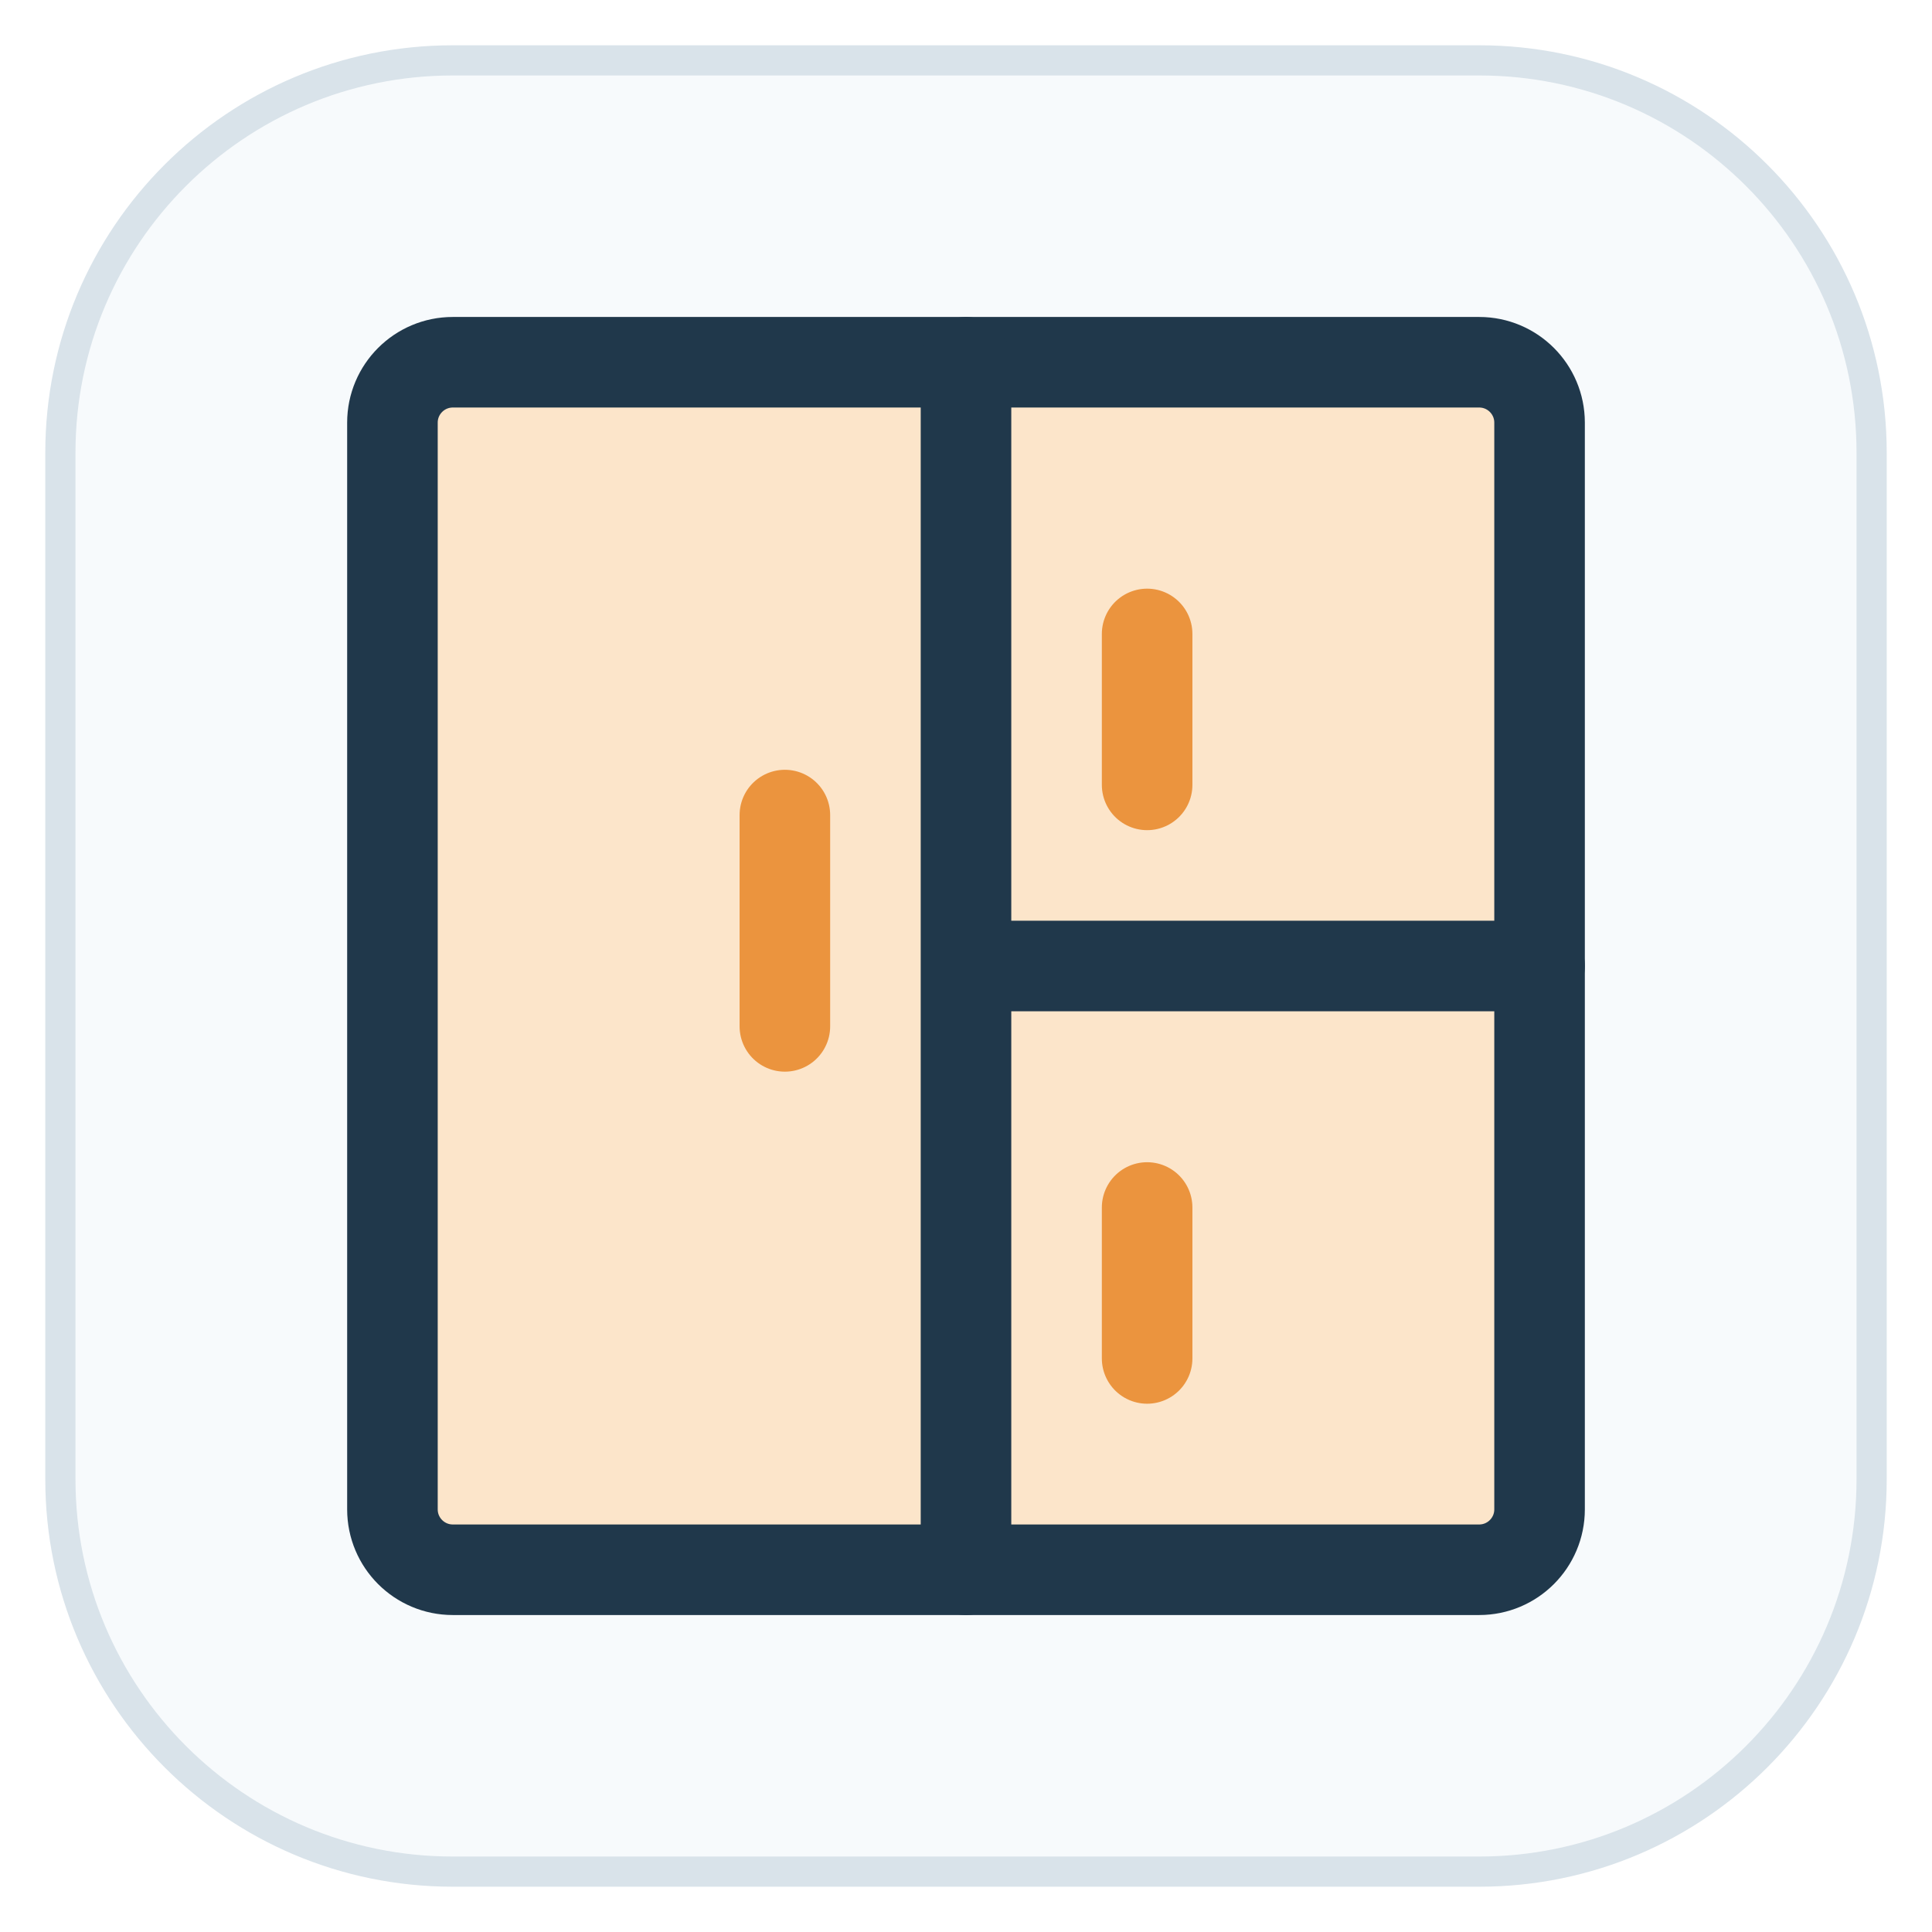
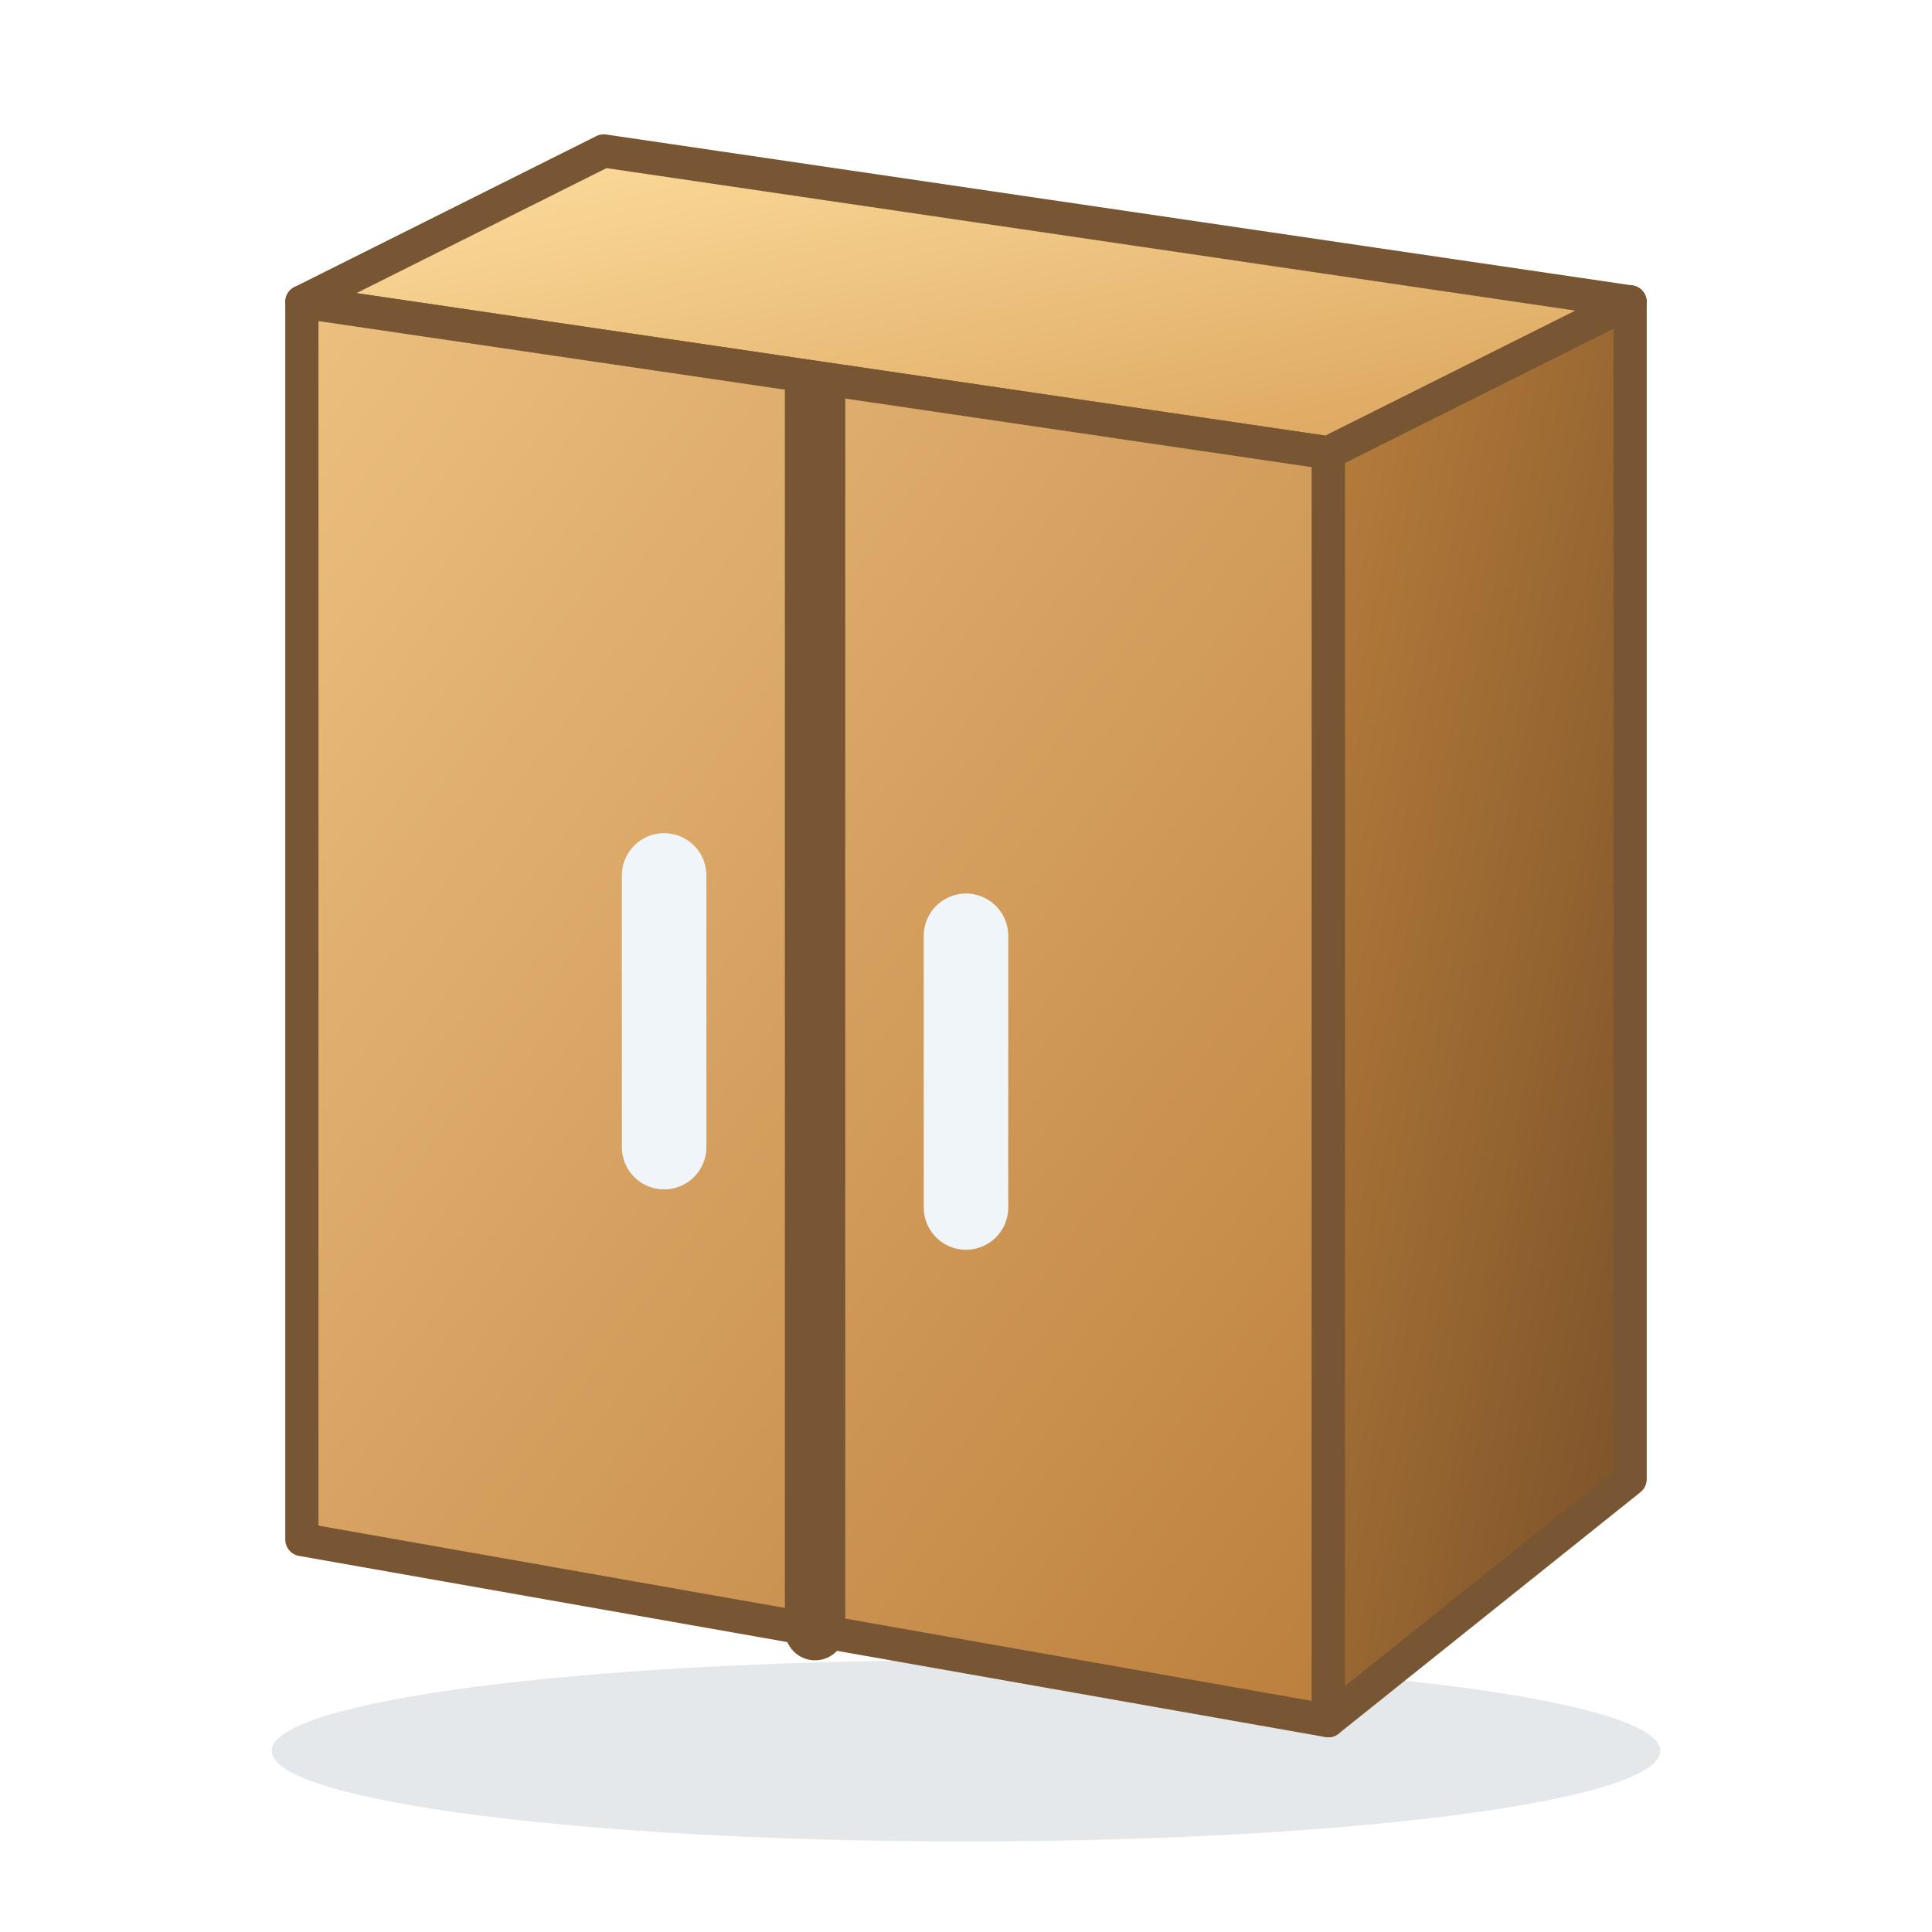
<svg xmlns="http://www.w3.org/2000/svg" width="64" height="64" viewBox="0 0 64 64">
-   <rect x="2" y="2" width="60" height="60" rx="13" fill="#F7FAFC" stroke="#D9E3EA" stroke-width="1" />
-   <g stroke="#20384B" stroke-width="3" stroke-linecap="round" stroke-linejoin="round">
-     <rect x="13" y="12" width="38" height="40" rx="2" fill="#FCE5CA" />
-     <path d="M32 12V52M32 32H51" fill="none" stroke="#20384B" stroke-width="3" />
-     <path d="M26 27V34M38 21V26M38 40V45" fill="none" stroke="#EB943E" stroke-width="3" />
+   <defs>
+     <linearGradient id="wood" x1="0" y1="0" x2="1" y2="1">
+       <stop stop-color="#EDC080" />
+       <stop offset="1" stop-color="#BC7F3D" />
+     </linearGradient>
+     <linearGradient id="top" x1="0" y1="0" x2="1" y2="1">
+       <stop stop-color="#FFE0A0" />
+       <stop offset="1" stop-color="#D9A15A" />
+     </linearGradient>
+     <linearGradient id="side" x1="0" y1="0" x2="1" y2="1">
+       <stop stop-color="#B97F3C" />
+       <stop offset="1" stop-color="#795028" />
+     </linearGradient>
+     <linearGradient id="metal" x1="0" y1="0" x2="1" y2="1">
+       <stop stop-color="#E9F1F7" />
+       <stop offset="1" stop-color="#8B9EAD" />
+     </linearGradient>
+     <linearGradient id="blue" x1="0" y1="0" x2="1" y2="1">
+       <stop stop-color="#40BBF2" />
+       <stop offset="1" stop-color="#1555A4" />
+     </linearGradient>
+     <linearGradient id="teal" x1="0" y1="0" x2="1" y2="1">
+       <stop stop-color="#59D2CE" />
+       <stop offset="1" stop-color="#178B99" />
+     </linearGradient>
+     <linearGradient id="purple" x1="0" y1="0" x2="1" y2="1">
+       <stop stop-color="#B5A0E6" />
+       <stop offset="1" stop-color="#7650B3" />
+     </linearGradient>
+     <linearGradient id="paper" x1="0" y1="0" x2="1" y2="1">
+       <stop stop-color="#FFFFFF" />
+       <stop offset="1" stop-color="#DFE5F2" />
+     </linearGradient>
+   </defs>
+   <ellipse cx="32" cy="58" rx="23" ry="3" fill="#20384B" opacity=".12" />
+   <g stroke="#435C70" stroke-width="1.7" stroke-linecap="round" stroke-linejoin="round">
+     <path d="M10 10L44 15 54 10 20 5Z" fill="url(#top)" stroke="#795633" stroke-width="1.1" stroke-linejoin="round" />
+     <path d="M44 15L54 10V49L44 57Z" fill="url(#side)" stroke="#795633" stroke-width="1.1" stroke-linejoin="round" />
+     <path d="M10 10L44 15V57L10 51Z" fill="url(#wood)" stroke="#795633" stroke-width="1.1" stroke-linejoin="round" />
+     <path d="M27 13V54" fill="none" stroke="#795633" stroke-width="2" stroke-linejoin="round" />
+     <path d="M22 29V38M32 31V40" fill="none" stroke="#EFF5F9" stroke-width="2.8" stroke-linejoin="round" />
  </g>
</svg>
